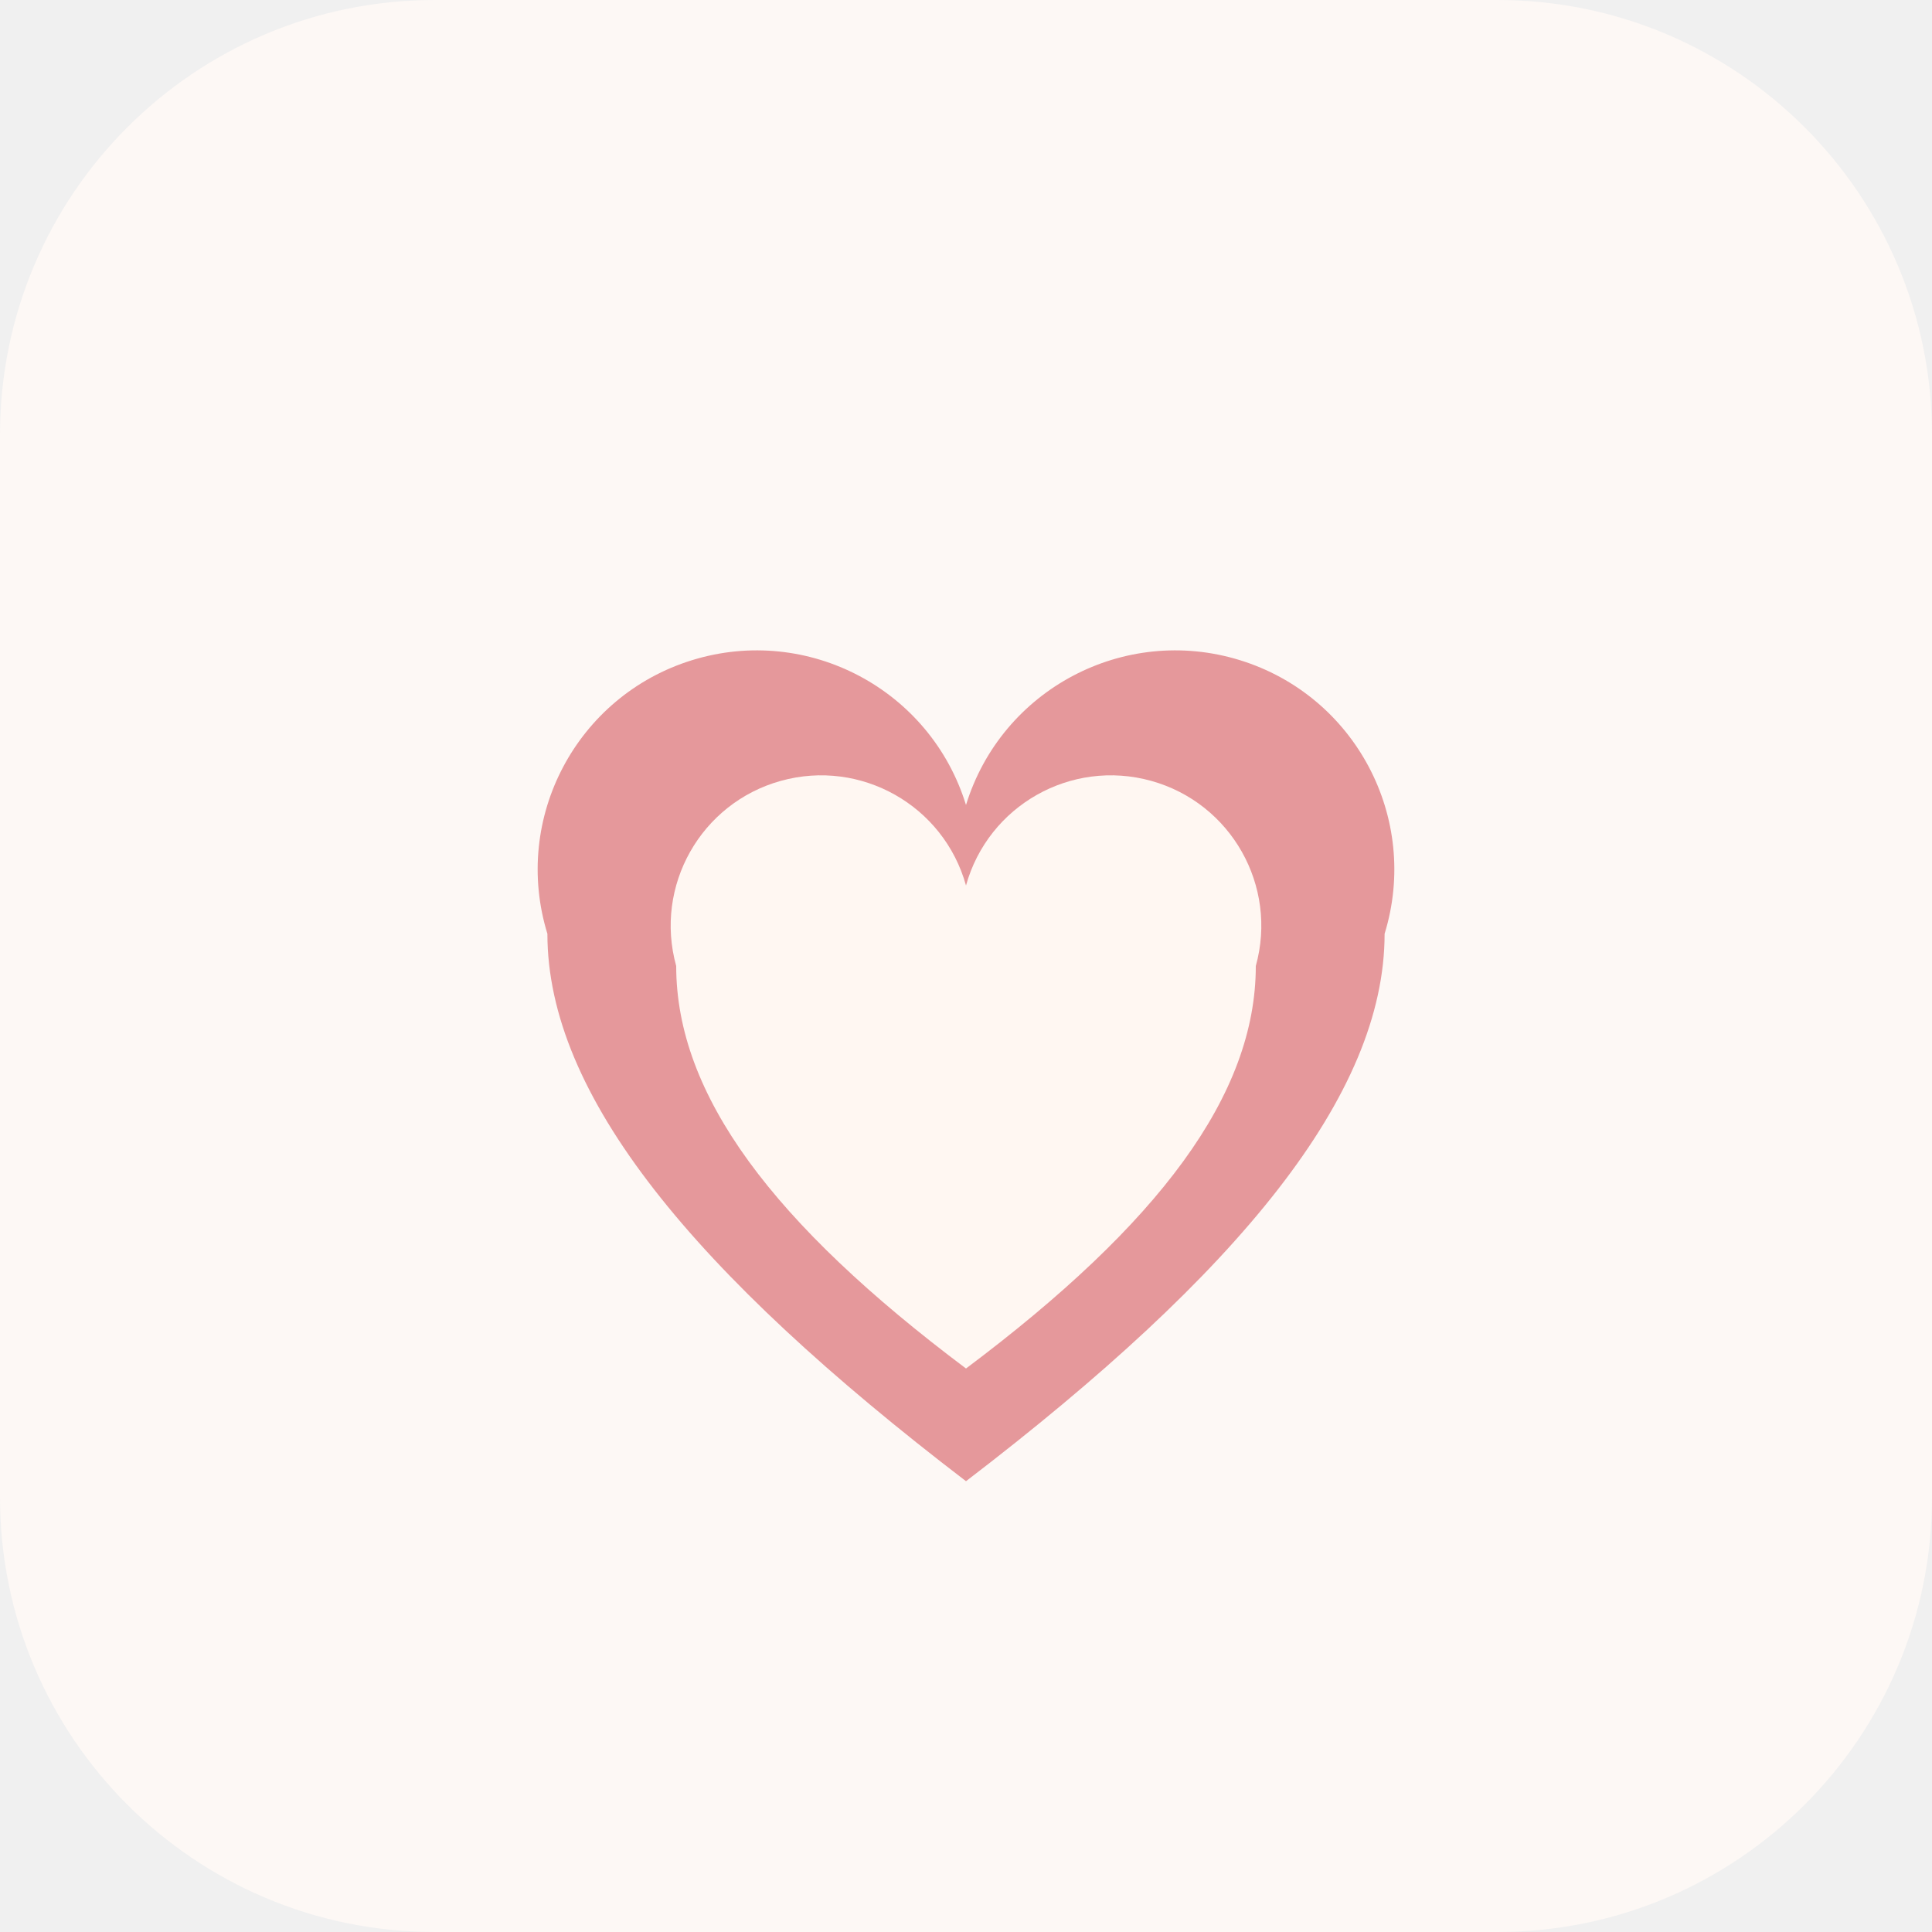
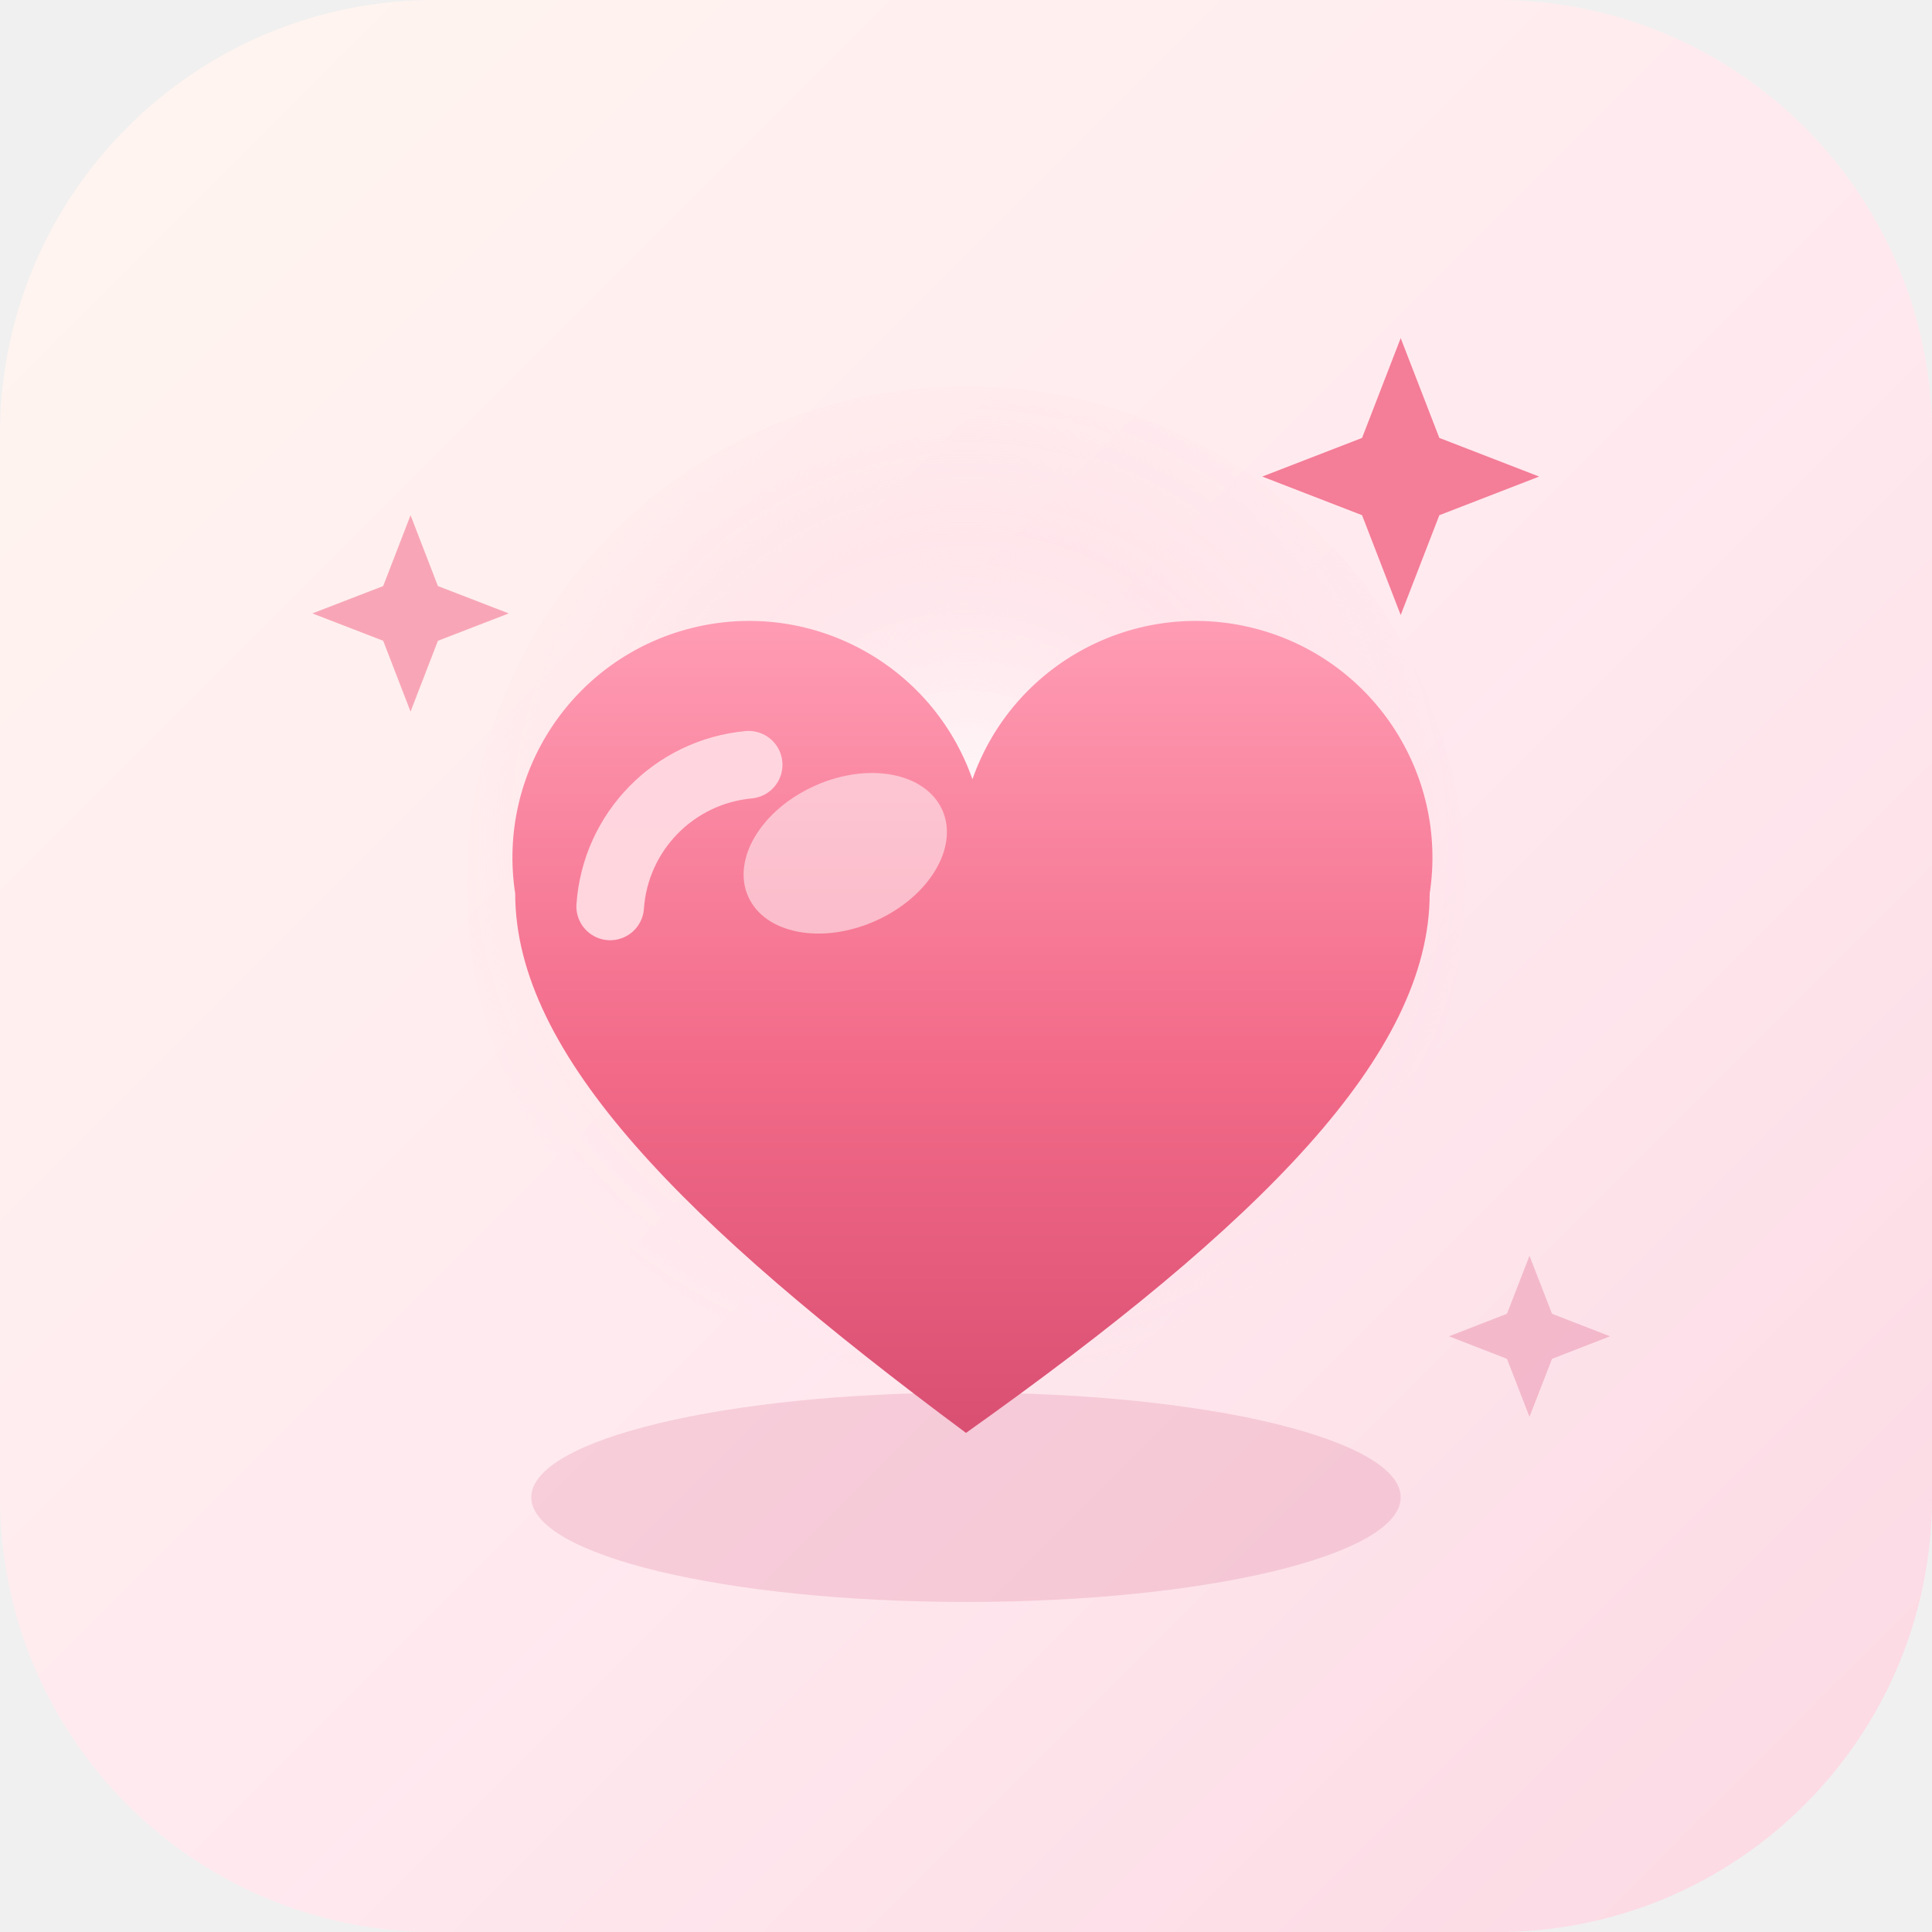
<svg xmlns="http://www.w3.org/2000/svg" viewBox="0 0 120 120">
-   <rect width="120" height="120" rx="27" fill="#FDF8F5" />
-   <path d="M60 92 C43 79 34 68 34 58 a13.5 13.5 0 0 1 26-8 13.5 13.5 0 0 1 26 8 c0 10 -9 21 -26 34z" fill="#E5989B" />
-   <path d="M60 85 C48 76 42 68 42 60 a8.5 8.5 0 0 1 18-5 8.5 8.5 0 0 1 18 5 c0 8 -6 16 -18 25z" fill="#FFF7F2" />
+   <defs>
+     <linearGradient id="bg" x1="0" y1="0" x2="1" y2="1">
+       <stop offset="0" stop-color="#FFF6EF" />
+       <stop offset="0.55" stop-color="#FFE9EF" />
+       <stop offset="1" stop-color="#FBD8E3" />
+     </linearGradient>
+     <linearGradient id="heart" x1="0" y1="0" x2="0" y2="1">
+       <stop offset="0" stop-color="#FF9CB4" />
+       <stop offset="0.55" stop-color="#F26A88" />
+       <stop offset="1" stop-color="#D94F72" />
+     </linearGradient>
+     <radialGradient id="glow" cx="0.5" cy="0.45" r="0.55">
+       <stop offset="0" stop-color="#FFFFFF" stop-opacity="0.9" />
+       <stop offset="0.55" stop-color="#FFDCE5" stop-opacity="0.4" />
+       <stop offset="1" stop-color="#FFDCE5" stop-opacity="0" />
+     </radialGradient>
+   </defs>
+   <rect width="120" height="120" rx="27" fill="url(#bg)" />
+   <ellipse cx="60" cy="93" rx="27" ry="6.5" fill="#D96A8C" opacity="0.22" />
+   <circle cx="60" cy="55" r="31" fill="url(#glow)" />
+   <path d="M60 89 C42.5 76 32 65.5 32 55.5 a14.7 14.7 0 0 1 28.4-7.1 14.7 14.7 0 0 1 28.4 7.1 c0 10 -10.5 20.5 -28.8 33.5z" fill="url(#heart)" />
+   <path d="M46.5 47.5 a9.5 9.5 0 0 0 -8.6 8.8" stroke="#FFD9E2" stroke-width="4.2" stroke-linecap="round" fill="none" opacity="0.95" />
+   <ellipse cx="52.5" cy="53" rx="6.6" ry="4.6" fill="#FFFFFF" opacity="0.5" transform="rotate(-24 52.5 53)" />
+   <path d="M87 21 l2.4 6.2 6.2 2.4 -6.2 2.4 -2.4 6.2 -2.4 -6.2 -6.2 -2.4 6.2 -2.4z" fill="#F26A88" opacity="0.85" />
+   <path d="M25.5 32 l1.7 4.4 4.4 1.7 -4.4 1.7 -1.7 4.4 -1.7 -4.4 -4.4 -1.7 4.4 -1.7z" fill="#F26A88" opacity="0.55" />
+   <path d="M95 78 l1.4 3.6 3.6 1.4 -3.6 1.4 -1.4 3.6 -1.4 -3.6 -3.6 -1.4 3.6 -1.4z" fill="#E990AC" opacity="0.5" />
</svg>
